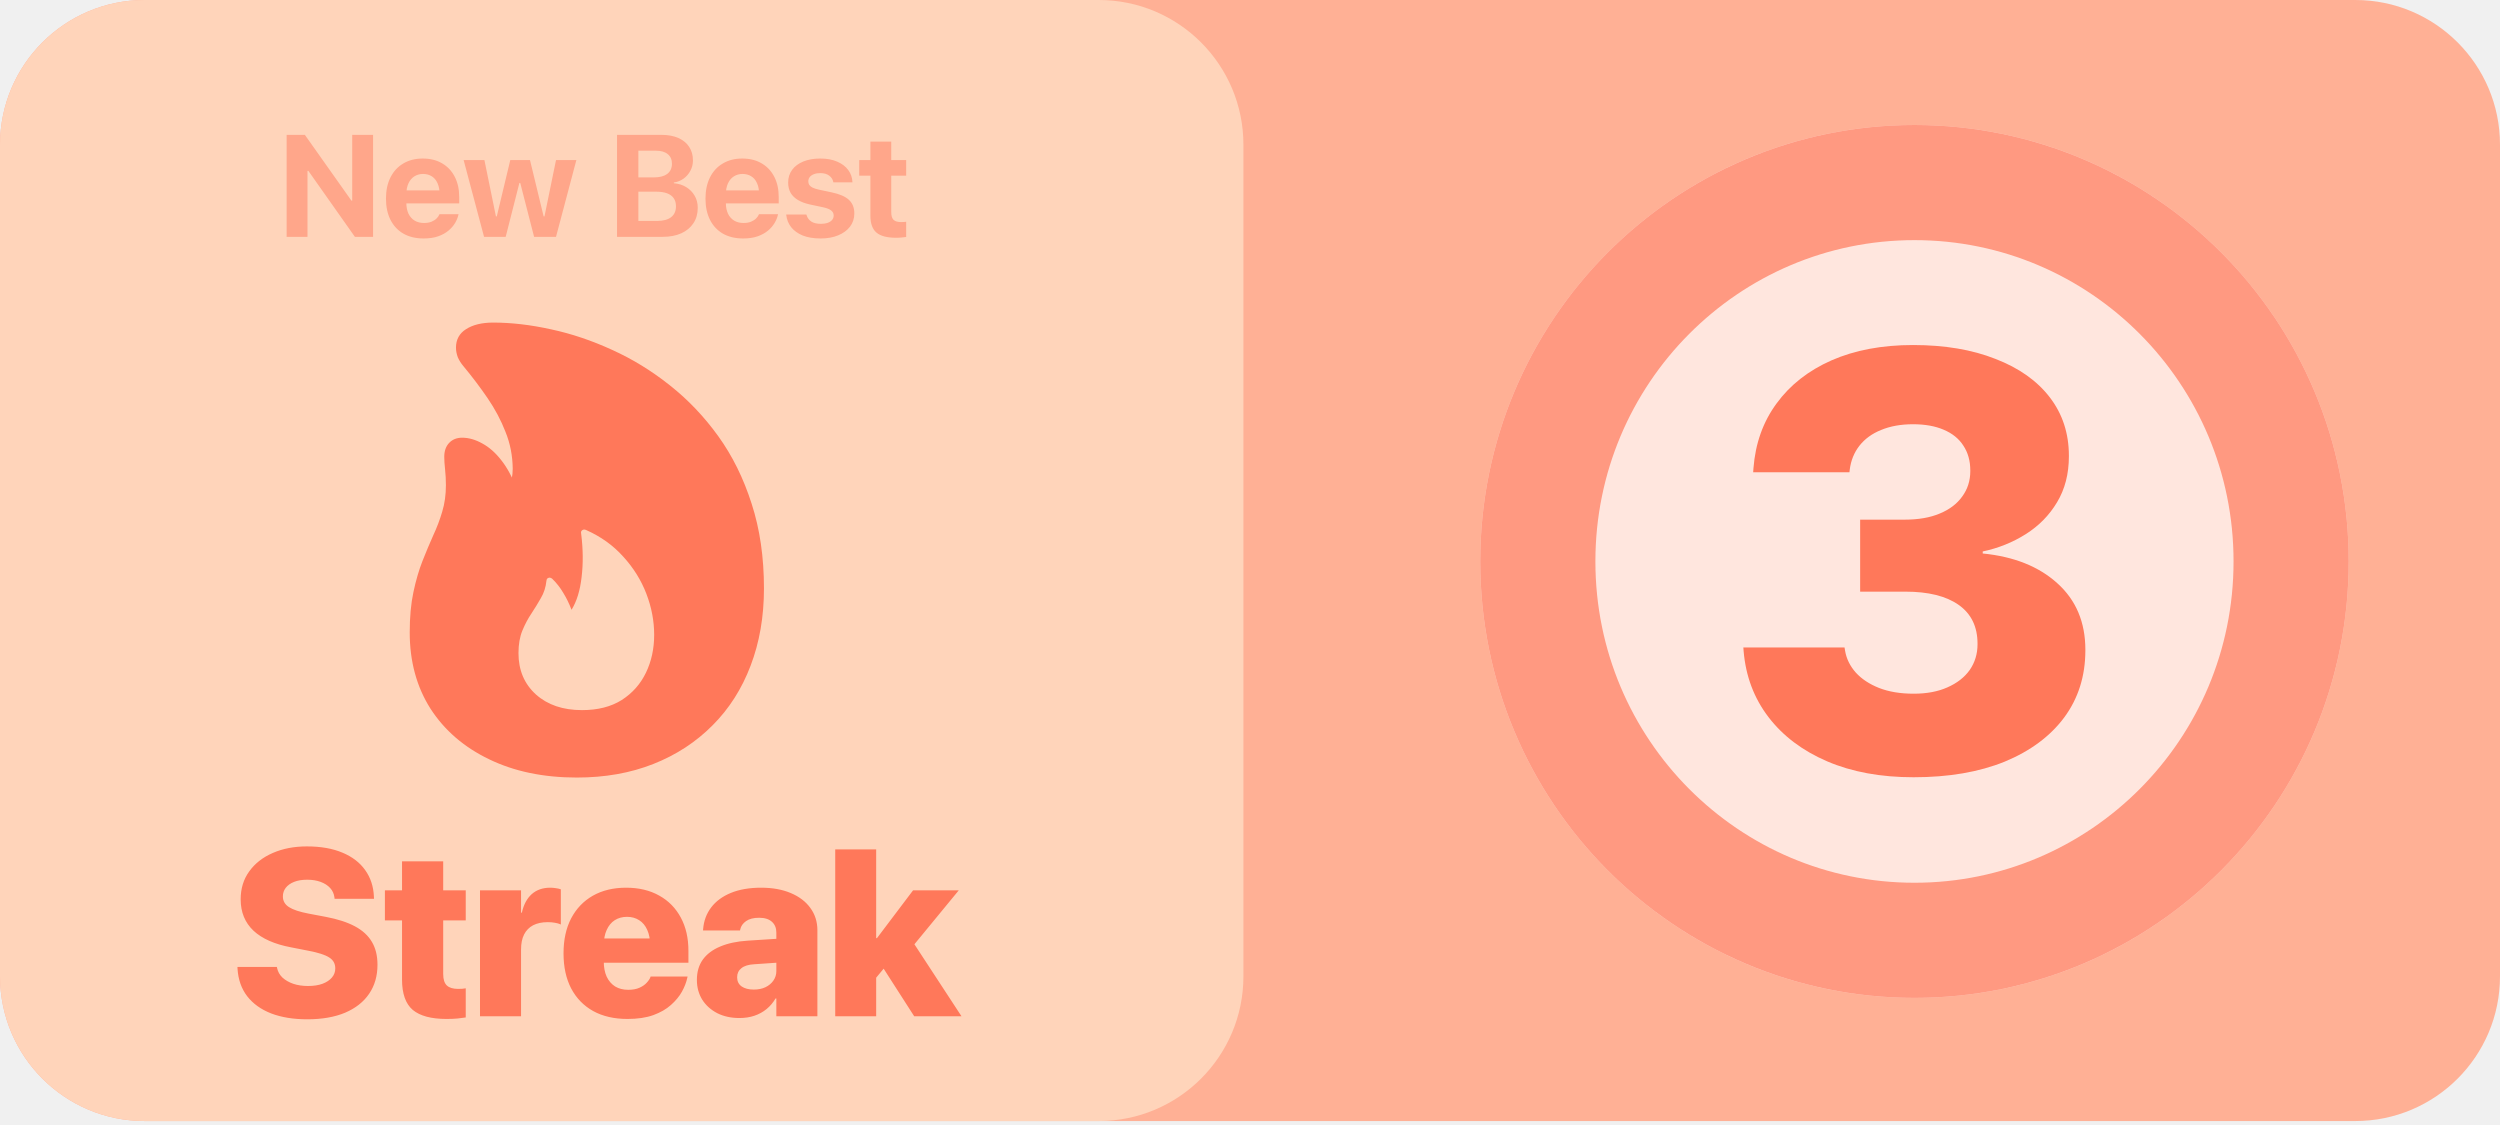
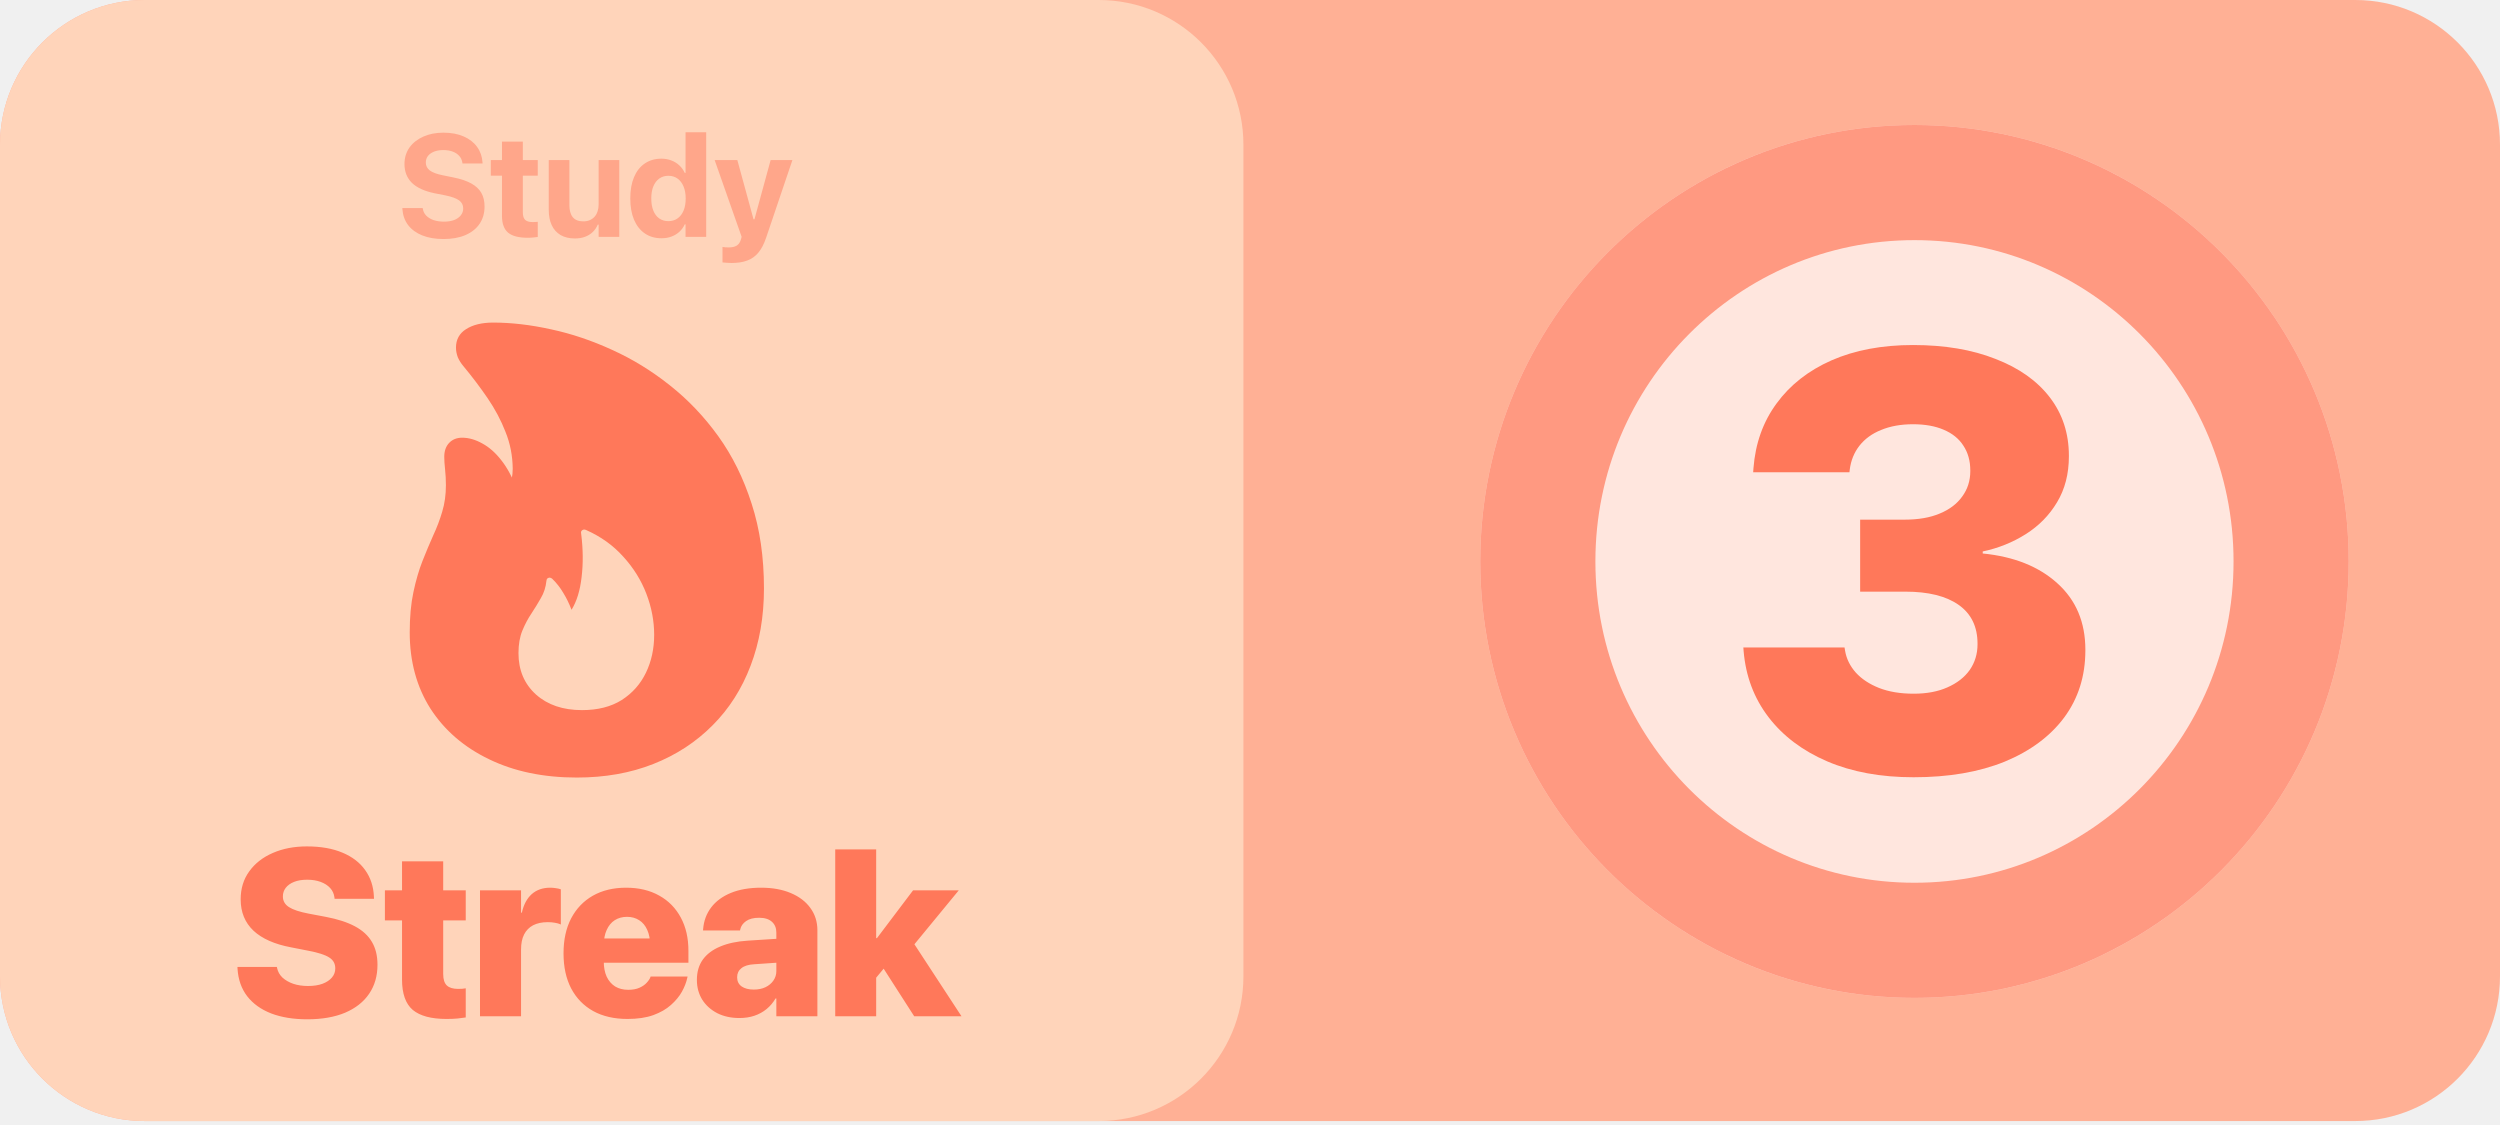
<svg xmlns="http://www.w3.org/2000/svg" width="380" height="171" viewBox="0 0 380 171" fill="none">
-   <g clip-path="url(#clip0_846_5230)">
+   <g clip-path="url(#clip0_852_5287)">
    <rect width="380" height="170.4" rx="22" fill="#FFB095" />
    <rect width="189" height="170.4" rx="22" fill="#FFD4BA" />
-     <path d="M43.568 36V20.499H46.34L54.558 32.111L52.055 30.489H53.537V20.499H56.706V36H53.945L45.717 24.334L48.22 25.967H46.737V36H43.568ZM64.384 36.247C63.203 36.247 62.182 36.004 61.323 35.517C60.47 35.023 59.815 34.324 59.357 33.422C58.898 32.512 58.669 31.435 58.669 30.189V30.178C58.669 28.939 58.898 27.865 59.357 26.955C59.815 26.046 60.463 25.344 61.301 24.85C62.139 24.348 63.124 24.098 64.255 24.098C65.394 24.098 66.375 24.341 67.199 24.828C68.029 25.308 68.67 25.988 69.121 26.869C69.573 27.743 69.798 28.767 69.798 29.941V30.919H60.216V28.942H68.305L66.823 30.801V29.565C66.823 28.878 66.715 28.301 66.5 27.836C66.293 27.37 65.999 27.023 65.62 26.794C65.247 26.558 64.81 26.439 64.309 26.439C63.815 26.439 63.374 26.561 62.988 26.805C62.608 27.041 62.307 27.395 62.085 27.868C61.87 28.334 61.763 28.899 61.763 29.565V30.811C61.763 31.456 61.87 32.011 62.085 32.477C62.307 32.935 62.619 33.286 63.02 33.529C63.421 33.773 63.897 33.895 64.449 33.895C64.893 33.895 65.272 33.83 65.587 33.701C65.91 33.565 66.167 33.4 66.361 33.207C66.561 33.007 66.697 32.813 66.769 32.627L66.801 32.562H69.702L69.669 32.681C69.583 33.082 69.415 33.49 69.165 33.905C68.921 34.321 68.584 34.707 68.155 35.065C67.732 35.416 67.209 35.703 66.586 35.925C65.963 36.14 65.229 36.247 64.384 36.247ZM73.577 36L70.472 24.334H73.631L75.382 32.895H75.51L77.562 24.334H80.559L82.633 32.895H82.761L84.513 24.334H87.606L84.513 36H81.182L79.077 27.804H78.948L76.864 36H73.577ZM95.411 36V33.583H99.869C100.8 33.583 101.512 33.393 102.006 33.014C102.501 32.634 102.748 32.083 102.748 31.359V31.338C102.748 30.858 102.633 30.453 102.404 30.124C102.175 29.795 101.838 29.547 101.394 29.383C100.957 29.218 100.413 29.136 99.761 29.136H95.411V26.966H99.375C100.27 26.966 100.954 26.787 101.426 26.429C101.899 26.064 102.135 25.555 102.135 24.903V24.882C102.135 24.259 101.924 23.775 101.502 23.432C101.079 23.081 100.485 22.905 99.718 22.905H95.411V20.499H100.546C101.541 20.499 102.393 20.657 103.102 20.972C103.818 21.287 104.366 21.734 104.746 22.314C105.132 22.895 105.326 23.582 105.326 24.377V24.398C105.326 24.957 105.197 25.476 104.939 25.956C104.688 26.429 104.345 26.826 103.908 27.148C103.471 27.463 102.977 27.66 102.425 27.739V27.857C103.127 27.908 103.75 28.101 104.295 28.438C104.846 28.774 105.276 29.211 105.584 29.748C105.899 30.285 106.056 30.89 106.056 31.564V31.585C106.056 32.487 105.838 33.268 105.401 33.927C104.971 34.586 104.355 35.098 103.553 35.463C102.758 35.821 101.806 36 100.696 36H95.411ZM93.789 36V20.499H97.033V36H93.789ZM112.95 36.247C111.769 36.247 110.748 36.004 109.889 35.517C109.036 35.023 108.381 34.324 107.923 33.422C107.465 32.512 107.235 31.435 107.235 30.189V30.178C107.235 28.939 107.465 27.865 107.923 26.955C108.381 26.046 109.029 25.344 109.867 24.85C110.705 24.348 111.69 24.098 112.821 24.098C113.96 24.098 114.941 24.341 115.765 24.828C116.595 25.308 117.236 25.988 117.688 26.869C118.139 27.743 118.364 28.767 118.364 29.941V30.919H108.782V28.942H116.871L115.389 30.801V29.565C115.389 28.878 115.281 28.301 115.066 27.836C114.859 27.37 114.565 27.023 114.186 26.794C113.813 26.558 113.376 26.439 112.875 26.439C112.381 26.439 111.94 26.561 111.554 26.805C111.174 27.041 110.873 27.395 110.651 27.868C110.437 28.334 110.329 28.899 110.329 29.565V30.811C110.329 31.456 110.437 32.011 110.651 32.477C110.873 32.935 111.185 33.286 111.586 33.529C111.987 33.773 112.463 33.895 113.015 33.895C113.459 33.895 113.838 33.83 114.153 33.701C114.476 33.565 114.733 33.4 114.927 33.207C115.127 33.007 115.263 32.813 115.335 32.627L115.367 32.562H118.268L118.235 32.681C118.149 33.082 117.981 33.49 117.73 33.905C117.487 34.321 117.15 34.707 116.721 35.065C116.298 35.416 115.775 35.703 115.152 35.925C114.529 36.14 113.795 36.247 112.95 36.247ZM124.743 36.247C123.676 36.247 122.766 36.097 122.014 35.796C121.269 35.488 120.686 35.069 120.263 34.539C119.841 34.002 119.59 33.383 119.511 32.681L119.5 32.605H122.573L122.594 32.681C122.709 33.089 122.941 33.415 123.292 33.658C123.65 33.902 124.141 34.023 124.764 34.023C125.165 34.023 125.509 33.973 125.795 33.873C126.089 33.773 126.315 33.63 126.472 33.443C126.637 33.25 126.719 33.028 126.719 32.777V32.767C126.719 32.452 126.597 32.197 126.354 32.004C126.118 31.803 125.709 31.639 125.129 31.51L123.163 31.091C122.419 30.933 121.796 30.704 121.294 30.403C120.793 30.102 120.417 29.734 120.166 29.297C119.923 28.853 119.801 28.341 119.801 27.761V27.75C119.801 27.005 120.002 26.361 120.403 25.816C120.804 25.272 121.37 24.85 122.1 24.549C122.838 24.248 123.693 24.098 124.667 24.098C125.691 24.098 126.562 24.259 127.278 24.581C128.001 24.896 128.556 25.322 128.943 25.859C129.329 26.389 129.537 26.984 129.566 27.643V27.718H126.665L126.655 27.653C126.59 27.281 126.39 26.966 126.053 26.708C125.717 26.443 125.255 26.311 124.667 26.311C124.309 26.311 123.994 26.364 123.722 26.472C123.45 26.572 123.239 26.715 123.088 26.901C122.938 27.088 122.863 27.31 122.863 27.567V27.578C122.863 27.779 122.913 27.958 123.013 28.115C123.113 28.266 123.282 28.402 123.518 28.523C123.754 28.638 124.069 28.738 124.463 28.824L126.429 29.243C127.625 29.494 128.495 29.873 129.039 30.382C129.584 30.89 129.856 31.574 129.856 32.434V32.444C129.856 33.211 129.637 33.88 129.201 34.453C128.764 35.019 128.162 35.459 127.396 35.774C126.63 36.09 125.745 36.247 124.743 36.247ZM136.202 36.14C134.848 36.14 133.86 35.882 133.237 35.366C132.614 34.843 132.303 33.988 132.303 32.799V26.697H130.605V24.334H132.303V21.52H135.471V24.334H137.738V26.697H135.471V32.273C135.471 32.81 135.59 33.193 135.826 33.422C136.069 33.644 136.442 33.755 136.943 33.755C137.115 33.755 137.258 33.751 137.373 33.744C137.495 33.73 137.616 33.719 137.738 33.712V36.022C137.552 36.05 137.326 36.075 137.061 36.097C136.804 36.125 136.517 36.14 136.202 36.14Z" fill="#FF785A" fill-opacity="0.5" />
+     <path d="M67.409 36.333C66.178 36.333 65.103 36.15 64.187 35.785C63.277 35.42 62.561 34.897 62.038 34.217C61.523 33.536 61.233 32.731 61.168 31.8L61.157 31.628H64.251L64.273 31.735C64.33 32.129 64.498 32.473 64.778 32.767C65.064 33.06 65.436 33.289 65.895 33.454C66.36 33.612 66.89 33.69 67.485 33.69C68.079 33.69 68.595 33.608 69.031 33.443C69.468 33.272 69.805 33.035 70.041 32.734C70.285 32.434 70.406 32.086 70.406 31.692V31.682C70.406 31.166 70.199 30.758 69.783 30.457C69.375 30.156 68.691 29.906 67.732 29.705L66.088 29.383C64.527 29.061 63.367 28.531 62.608 27.793C61.856 27.048 61.48 26.092 61.48 24.925V24.914C61.487 23.962 61.741 23.131 62.242 22.422C62.751 21.713 63.449 21.162 64.337 20.768C65.232 20.366 66.249 20.166 67.388 20.166C68.591 20.166 69.626 20.359 70.492 20.746C71.359 21.126 72.036 21.656 72.523 22.336C73.01 23.009 73.282 23.79 73.339 24.678L73.35 24.85H70.299L70.278 24.721C70.22 24.327 70.066 23.99 69.816 23.711C69.565 23.424 69.232 23.203 68.817 23.045C68.408 22.887 67.932 22.809 67.388 22.809C66.851 22.809 66.382 22.887 65.981 23.045C65.58 23.203 65.268 23.424 65.046 23.711C64.831 23.99 64.724 24.32 64.724 24.699V24.71C64.724 25.204 64.928 25.605 65.336 25.913C65.751 26.221 66.41 26.465 67.313 26.644L68.945 26.977C70.041 27.199 70.933 27.499 71.62 27.879C72.315 28.259 72.827 28.735 73.156 29.308C73.486 29.881 73.651 30.572 73.651 31.381V31.392C73.651 32.401 73.4 33.275 72.899 34.013C72.404 34.75 71.688 35.323 70.75 35.731C69.819 36.133 68.706 36.333 67.409 36.333ZM80.201 36.14C78.847 36.14 77.859 35.882 77.236 35.366C76.613 34.843 76.301 33.988 76.301 32.799V26.697H74.604V24.334H76.301V21.52H79.47V24.334H81.737V26.697H79.47V32.273C79.47 32.81 79.588 33.193 79.825 33.422C80.068 33.644 80.441 33.755 80.942 33.755C81.114 33.755 81.257 33.751 81.372 33.744C81.493 33.73 81.615 33.719 81.737 33.712V36.022C81.551 36.05 81.325 36.075 81.06 36.097C80.802 36.125 80.516 36.14 80.201 36.14ZM87.395 36.247C86.536 36.247 85.809 36.075 85.215 35.731C84.62 35.38 84.169 34.879 83.861 34.227C83.561 33.576 83.41 32.792 83.41 31.875V24.334H86.547V31.188C86.547 31.982 86.719 32.591 87.062 33.014C87.406 33.436 87.94 33.648 88.663 33.648C89.028 33.648 89.354 33.587 89.641 33.465C89.934 33.336 90.181 33.16 90.382 32.938C90.582 32.709 90.733 32.437 90.833 32.122C90.94 31.8 90.994 31.445 90.994 31.059V24.334H94.131V36H90.994V34.142H90.865C90.679 34.571 90.425 34.944 90.103 35.259C89.78 35.574 89.39 35.817 88.932 35.989C88.481 36.161 87.968 36.247 87.395 36.247ZM100.541 36.215C99.567 36.215 98.726 35.971 98.017 35.484C97.308 34.997 96.76 34.303 96.373 33.4C95.994 32.498 95.804 31.424 95.804 30.178V30.156C95.804 28.896 95.994 27.818 96.373 26.923C96.753 26.02 97.297 25.329 98.006 24.85C98.715 24.363 99.56 24.119 100.541 24.119C101.086 24.119 101.587 24.209 102.045 24.388C102.504 24.56 102.905 24.807 103.248 25.129C103.599 25.451 103.879 25.838 104.086 26.289H104.204V20.102H107.341V36H104.204V34.099H104.086C103.879 34.543 103.603 34.922 103.259 35.237C102.923 35.545 102.525 35.785 102.067 35.957C101.608 36.129 101.1 36.215 100.541 36.215ZM101.594 33.615C102.131 33.615 102.597 33.476 102.991 33.196C103.385 32.917 103.689 32.523 103.904 32.015C104.119 31.499 104.226 30.887 104.226 30.178V30.167C104.226 29.458 104.115 28.846 103.893 28.33C103.678 27.814 103.374 27.417 102.98 27.138C102.586 26.858 102.124 26.719 101.594 26.719C101.064 26.719 100.602 26.858 100.208 27.138C99.822 27.417 99.521 27.814 99.306 28.33C99.098 28.838 98.995 29.447 98.995 30.156V30.178C98.995 30.887 99.098 31.499 99.306 32.015C99.514 32.53 99.814 32.928 100.208 33.207C100.602 33.479 101.064 33.615 101.594 33.615ZM111.195 39.975C110.952 39.975 110.708 39.964 110.465 39.942C110.221 39.928 110.006 39.91 109.82 39.889V37.536C109.935 37.558 110.071 37.575 110.228 37.59C110.393 37.604 110.572 37.611 110.765 37.611C111.274 37.611 111.679 37.518 111.979 37.332C112.28 37.146 112.491 36.842 112.613 36.419L112.731 36L108.628 24.334H112.076L114.783 34.238L114.224 33.325H114.976L114.429 34.238L117.136 24.334H120.444L116.459 36.107C116.137 37.074 115.739 37.84 115.266 38.406C114.794 38.972 114.224 39.373 113.558 39.609C112.9 39.853 112.112 39.975 111.195 39.975Z" fill="#FF785A" fill-opacity="0.5" />
    <path d="M87.684 118.188C82.601 118.188 78.153 117.26 74.34 115.406C70.528 113.573 67.559 111.01 65.434 107.719C63.33 104.406 62.278 100.542 62.278 96.125C62.278 93.792 62.465 91.75 62.84 90C63.215 88.229 63.674 86.656 64.215 85.281C64.757 83.906 65.299 82.615 65.84 81.406C66.403 80.198 66.861 78.99 67.215 77.781C67.59 76.552 67.778 75.208 67.778 73.75C67.778 72.917 67.736 72.125 67.653 71.375C67.57 70.604 67.528 69.958 67.528 69.438C67.528 68.542 67.778 67.833 68.278 67.312C68.778 66.792 69.434 66.531 70.247 66.531C71.247 66.531 72.267 66.823 73.309 67.406C74.351 67.969 75.309 68.812 76.184 69.938C77.08 71.062 77.84 72.469 78.465 74.156L77.122 74.5C77.476 73.854 77.695 73.281 77.778 72.781C77.882 72.281 77.934 71.771 77.934 71.25C77.913 69.271 77.549 67.406 76.84 65.656C76.153 63.885 75.247 62.177 74.122 60.531C72.997 58.885 71.778 57.271 70.465 55.688C70.09 55.25 69.799 54.792 69.59 54.312C69.403 53.812 69.309 53.323 69.309 52.844C69.309 51.615 69.82 50.677 70.84 50.031C71.882 49.365 73.257 49.031 74.965 49.031C77.736 49.031 80.674 49.375 83.778 50.062C86.882 50.729 89.976 51.771 93.059 53.188C96.142 54.583 99.059 56.375 101.809 58.562C104.58 60.75 107.038 63.333 109.184 66.312C111.33 69.292 113.017 72.708 114.247 76.562C115.497 80.396 116.122 84.688 116.122 89.438C116.122 93.729 115.445 97.646 114.09 101.188C112.757 104.708 110.83 107.729 108.309 110.25C105.788 112.792 102.788 114.75 99.309 116.125C95.83 117.5 91.955 118.188 87.684 118.188ZM88.465 107.938C90.861 107.938 92.872 107.427 94.497 106.406C96.122 105.365 97.351 103.979 98.184 102.25C99.017 100.521 99.434 98.604 99.434 96.5C99.434 94.396 99.038 92.312 98.247 90.25C97.455 88.188 96.288 86.312 94.747 84.625C93.226 82.917 91.34 81.562 89.09 80.562C88.861 80.458 88.663 80.469 88.497 80.594C88.33 80.698 88.278 80.885 88.34 81.156C88.632 83.49 88.653 85.677 88.403 87.719C88.174 89.76 87.663 91.417 86.872 92.688C86.517 91.75 86.101 90.896 85.622 90.125C85.163 89.333 84.601 88.615 83.934 87.969C83.726 87.802 83.528 87.76 83.34 87.844C83.174 87.906 83.08 88.052 83.059 88.281C82.955 89.26 82.674 90.135 82.215 90.906C81.778 91.677 81.299 92.458 80.778 93.25C80.257 94.021 79.799 94.885 79.403 95.844C79.007 96.802 78.809 97.948 78.809 99.281C78.809 101.865 79.695 103.958 81.465 105.562C83.236 107.146 85.57 107.938 88.465 107.938Z" fill="#FF785A" />
    <path d="M46.707 154.934C44.598 154.934 42.764 154.635 41.205 154.037C39.658 153.428 38.445 152.555 37.566 151.418C36.699 150.281 36.213 148.904 36.107 147.287L36.09 146.971H42.084L42.119 147.146C42.236 147.697 42.506 148.178 42.928 148.588C43.361 148.986 43.912 149.303 44.58 149.537C45.248 149.76 45.992 149.871 46.812 149.871C47.668 149.871 48.4 149.76 49.01 149.537C49.631 149.303 50.111 148.986 50.451 148.588C50.791 148.189 50.961 147.727 50.961 147.199V147.182C50.961 146.467 50.65 145.916 50.029 145.529C49.408 145.131 48.353 144.791 46.865 144.51L44.264 144C41.756 143.531 39.846 142.688 38.533 141.469C37.232 140.238 36.582 138.65 36.582 136.705V136.688C36.582 135.059 37.016 133.646 37.883 132.451C38.75 131.244 39.94 130.312 41.451 129.656C42.975 128.988 44.703 128.654 46.637 128.654C48.758 128.654 50.562 128.971 52.051 129.604C53.539 130.225 54.688 131.104 55.496 132.24C56.316 133.377 56.762 134.713 56.832 136.248L56.85 136.617H50.855L50.838 136.424C50.768 135.861 50.551 135.381 50.188 134.982C49.824 134.584 49.344 134.273 48.746 134.051C48.148 133.828 47.463 133.717 46.69 133.717C45.904 133.717 45.236 133.828 44.685 134.051C44.135 134.273 43.713 134.578 43.42 134.965C43.139 135.34 42.998 135.768 42.998 136.248V136.266C42.998 136.945 43.309 137.484 43.93 137.883C44.551 138.281 45.541 138.609 46.9 138.867L49.502 139.359C51.307 139.699 52.789 140.18 53.949 140.801C55.109 141.422 55.971 142.213 56.533 143.174C57.096 144.123 57.377 145.277 57.377 146.637V146.654C57.377 148.342 56.955 149.807 56.111 151.049C55.268 152.291 54.049 153.252 52.455 153.932C50.861 154.6 48.945 154.934 46.707 154.934ZM67.858 154.881C65.549 154.881 63.844 154.424 62.743 153.51C61.653 152.584 61.108 151.043 61.108 148.887V139.904H58.506V135.334H61.108V130.922H67.366V135.334H70.793V139.904H67.366V148.043C67.366 148.863 67.553 149.449 67.928 149.801C68.303 150.141 68.866 150.311 69.616 150.311C69.873 150.311 70.09 150.305 70.266 150.293C70.442 150.27 70.618 150.246 70.793 150.223V154.652C70.454 154.711 70.043 154.764 69.563 154.811C69.082 154.857 68.514 154.881 67.858 154.881ZM72.96 154.477V135.334H79.2V138.727H79.323C79.593 137.508 80.091 136.57 80.817 135.914C81.555 135.258 82.493 134.93 83.63 134.93C83.923 134.93 84.204 134.953 84.473 135C84.755 135.035 85.013 135.094 85.247 135.176V140.52C84.989 140.402 84.684 140.314 84.333 140.256C83.993 140.197 83.635 140.168 83.26 140.168C82.382 140.168 81.638 140.326 81.028 140.643C80.43 140.959 79.973 141.428 79.657 142.049C79.352 142.658 79.2 143.414 79.2 144.316V154.477H72.96ZM95.376 154.881C93.361 154.881 91.626 154.482 90.173 153.686C88.72 152.877 87.601 151.729 86.816 150.24C86.042 148.752 85.656 146.977 85.656 144.914V144.896C85.656 142.846 86.042 141.076 86.816 139.588C87.601 138.1 88.702 136.951 90.12 136.143C91.55 135.334 93.232 134.93 95.165 134.93C97.099 134.93 98.775 135.328 100.193 136.125C101.611 136.91 102.706 138.023 103.48 139.465C104.253 140.895 104.64 142.576 104.64 144.51V146.338H88.714V142.646H101.722L98.822 146.109V143.701C98.822 142.775 98.675 141.99 98.382 141.346C98.089 140.689 97.679 140.197 97.152 139.869C96.624 139.529 96.009 139.359 95.306 139.359C94.603 139.359 93.982 139.529 93.443 139.869C92.915 140.209 92.505 140.707 92.212 141.363C91.919 142.008 91.773 142.787 91.773 143.701V146.127C91.773 147.029 91.919 147.803 92.212 148.447C92.517 149.092 92.945 149.59 93.495 149.941C94.058 150.281 94.726 150.451 95.499 150.451C96.167 150.451 96.736 150.346 97.204 150.135C97.673 149.924 98.042 149.666 98.312 149.361C98.593 149.057 98.781 148.77 98.874 148.5L98.892 148.43H104.517L104.464 148.641C104.323 149.309 104.054 150.006 103.655 150.732C103.257 151.447 102.7 152.121 101.986 152.754C101.282 153.387 100.386 153.902 99.296 154.301C98.218 154.688 96.911 154.881 95.376 154.881ZM112.396 154.74C111.119 154.74 109.994 154.494 109.021 154.002C108.048 153.498 107.287 152.812 106.736 151.945C106.197 151.066 105.927 150.07 105.927 148.957V148.939C105.927 147.732 106.226 146.707 106.824 145.863C107.433 145.02 108.312 144.357 109.461 143.877C110.609 143.385 112.004 143.086 113.644 142.98L121.308 142.488V146.109L114.646 146.566C113.779 146.613 113.129 146.812 112.695 147.164C112.261 147.504 112.045 147.961 112.045 148.535V148.553C112.045 149.15 112.273 149.613 112.73 149.941C113.199 150.258 113.814 150.416 114.576 150.416C115.244 150.416 115.83 150.299 116.334 150.064C116.849 149.818 117.254 149.484 117.546 149.062C117.851 148.629 118.004 148.148 118.004 147.621V141.75C118.004 141.059 117.781 140.514 117.336 140.115C116.89 139.705 116.24 139.5 115.384 139.5C114.541 139.5 113.879 139.67 113.398 140.01C112.918 140.35 112.625 140.766 112.519 141.258L112.484 141.434H106.859L106.877 141.205C106.982 139.951 107.392 138.855 108.107 137.918C108.822 136.98 109.818 136.248 111.095 135.721C112.384 135.193 113.92 134.93 115.701 134.93C117.412 134.93 118.906 135.199 120.183 135.738C121.472 136.277 122.468 137.033 123.171 138.006C123.886 138.979 124.244 140.109 124.244 141.398V154.477H118.004V151.77H117.88C117.517 152.391 117.066 152.924 116.527 153.369C115.988 153.814 115.373 154.154 114.681 154.389C113.99 154.623 113.228 154.74 112.396 154.74ZM126.955 154.477V129.111H133.178V154.477H126.955ZM138.961 154.477L133.758 146.373L137.643 141.469L146.15 154.477H138.961ZM132.598 149.309V142.594H133.301L138.785 135.334H145.729L137.027 145.916H135.41L132.598 149.309Z" fill="#FF785A" />
    <ellipse cx="291" cy="85.339" rx="66" ry="66.339" fill="#FFE6DE" />
    <path d="M348.25 85.339C348.25 117.187 322.576 142.928 291 142.928C259.424 142.928 233.75 117.187 233.75 85.339C233.75 53.491 259.424 27.75 291 27.75C322.576 27.75 348.25 53.491 348.25 85.339Z" stroke="#FF785A" stroke-opacity="0.7" stroke-width="17.5" />
    <path d="M290.872 118.143C285.862 118.143 281.482 117.337 277.732 115.726C273.982 114.114 271.009 111.873 268.812 109.002C266.614 106.131 265.354 102.791 265.032 98.982L264.988 98.411H280.369L280.457 98.939C280.662 100.14 281.204 101.238 282.083 102.234C282.962 103.201 284.134 103.978 285.599 104.563C287.093 105.149 288.851 105.442 290.872 105.442C292.864 105.442 294.578 105.12 296.014 104.476C297.479 103.831 298.606 102.952 299.397 101.839C300.188 100.696 300.584 99.393 300.584 97.928V97.84C300.584 95.262 299.632 93.299 297.728 91.951C295.823 90.603 293.113 89.93 289.598 89.93H282.742V78.987H289.51C291.59 78.987 293.362 78.68 294.827 78.064C296.321 77.449 297.464 76.585 298.255 75.472C299.075 74.358 299.485 73.069 299.485 71.605V71.517C299.485 70.052 299.134 68.792 298.431 67.737C297.757 66.683 296.761 65.877 295.442 65.32C294.153 64.764 292.601 64.485 290.784 64.485C288.938 64.485 287.312 64.778 285.906 65.364C284.529 65.921 283.431 66.727 282.61 67.781C281.819 68.807 281.336 70.008 281.16 71.385L281.116 71.78H266.482L266.526 71.165C266.819 67.386 267.991 64.105 270.042 61.321C272.093 58.509 274.876 56.326 278.392 54.773C281.937 53.221 286.067 52.444 290.784 52.444C295.589 52.444 299.764 53.148 303.309 54.554C306.883 55.931 309.637 57.879 311.57 60.398C313.504 62.918 314.471 65.877 314.471 69.275V69.363C314.471 72.029 313.87 74.358 312.669 76.351C311.497 78.314 309.915 79.925 307.923 81.185C305.931 82.444 303.748 83.323 301.375 83.821V84.129C306.121 84.598 309.9 86.106 312.713 88.655C315.555 91.204 316.976 94.573 316.976 98.763V98.851C316.976 102.747 315.906 106.146 313.768 109.046C311.629 111.917 308.611 114.158 304.715 115.77C300.818 117.352 296.204 118.143 290.872 118.143Z" fill="#FF785A" />
  </g>
  <defs>
-     <clipPath id="clip0_846_5230">
+     <clipPath id="clip0_852_5287">
      <rect width="380" height="170.4" rx="22" fill="white" />
    </clipPath>
  </defs>
</svg>
